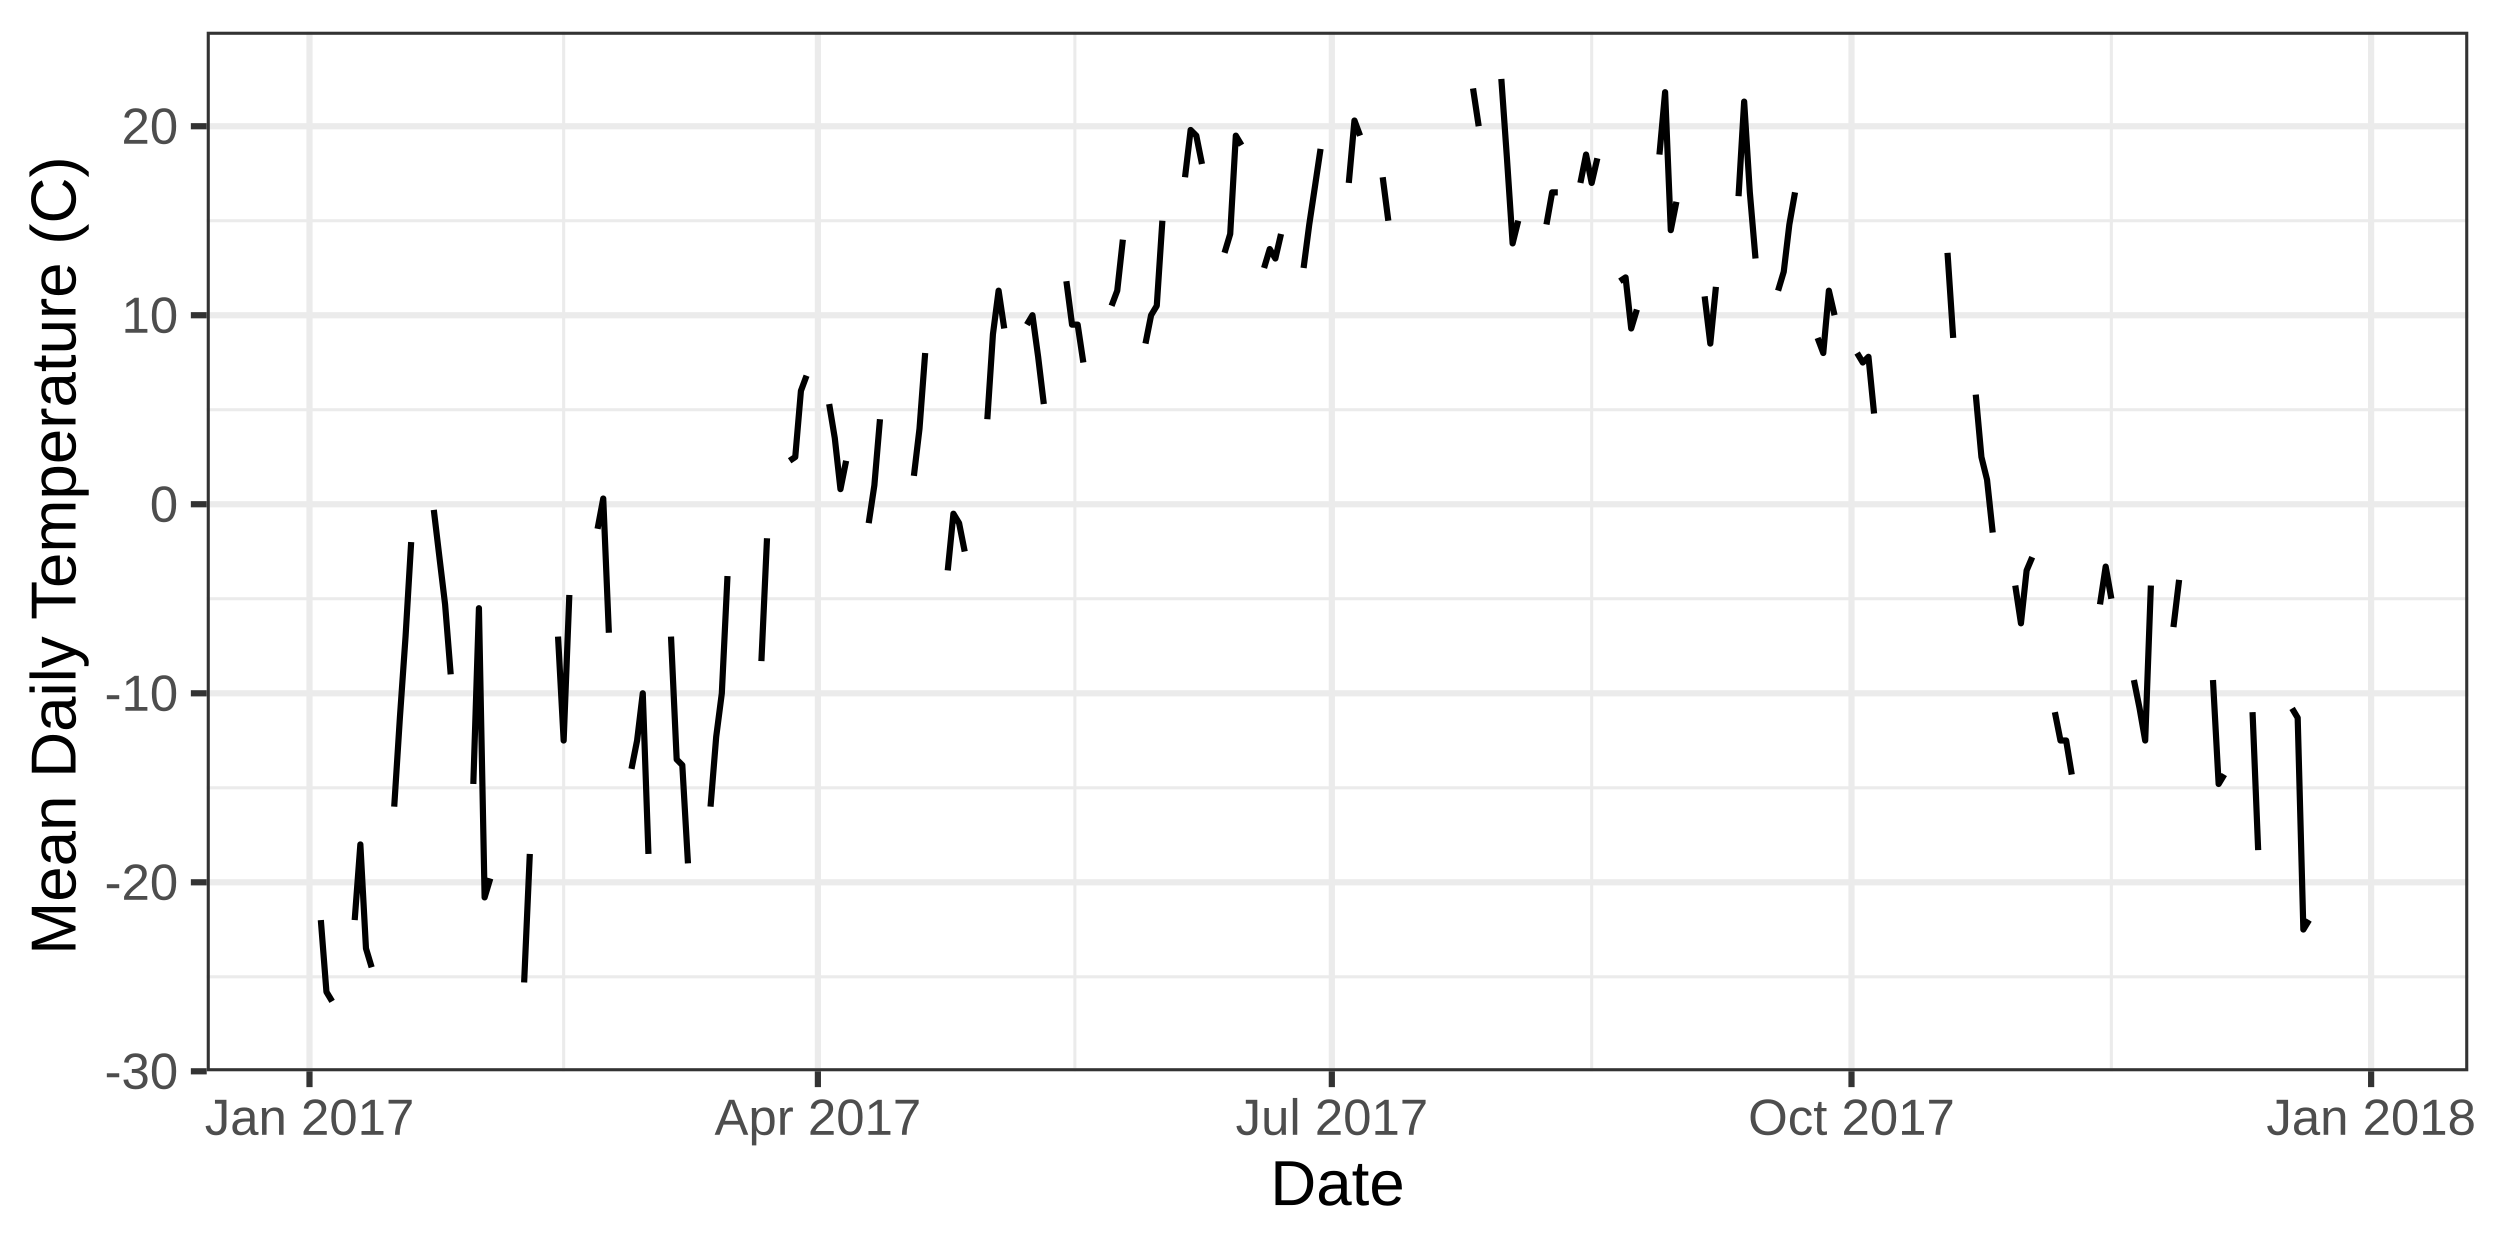
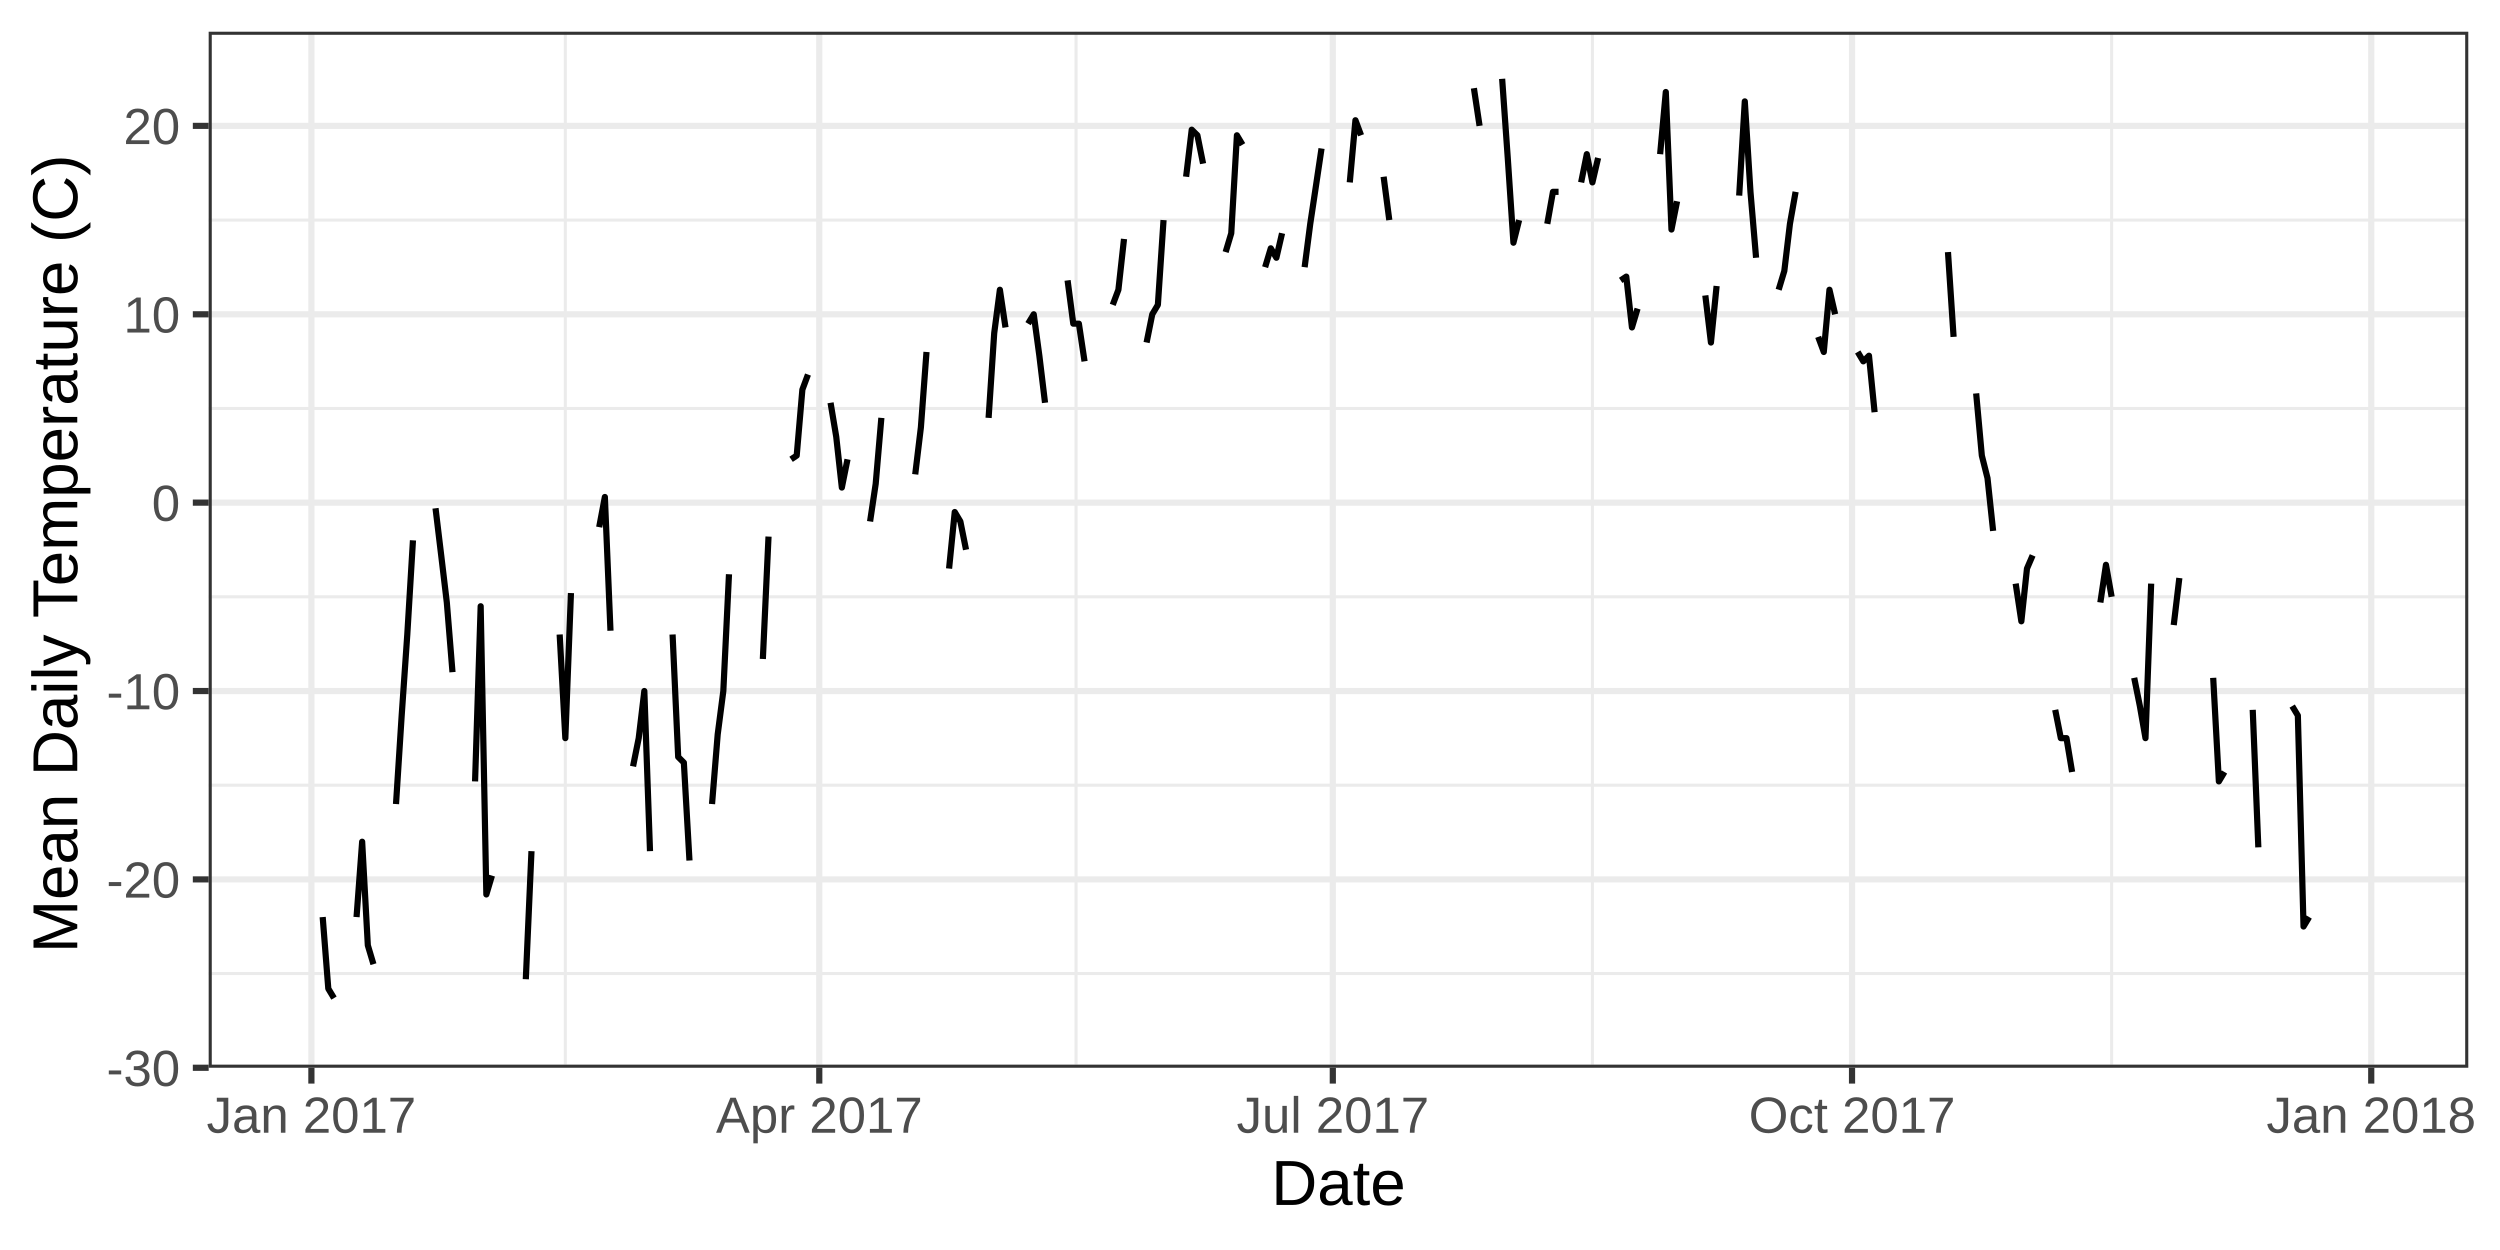
<svg xmlns="http://www.w3.org/2000/svg" viewBox="0 0 432.00 216.00">
  <defs>
    <style type="text/css">
    line, polyline, polygon, path, rect, circle {
      fill: none;
      stroke: #000000;
      stroke-linecap: round;
      stroke-linejoin: round;
      stroke-miterlimit: 10.00;
    }
  </style>
  </defs>
  <rect width="100%" height="100%" style="stroke: none; fill: #FFFFFF;" />
-   <rect x="0.00" y="0.00" width="432.00" height="216.00" style="stroke-width: 1.07; stroke: #FFFFFF; fill: #FFFFFF;" />
+   <rect x="0.00" y="0" width="432.00" height="216.00" style="stroke-width: 1.07; stroke: #FFFFFF; fill: #FFFFFF;" />
  <defs>
-     <clipPath id="cpMzUuNzJ8NDI2LjUyfDE4NS4xMnw1LjQ4">
-       <rect x="35.72" y="5.48" width="390.80" height="179.64" />
+     <clipPath id="cpMzYuMDZ8NDI2LjUyfDE4NC41MXw1LjQ4">
+       <rect x="36.06" y="5.48" width="390.46" height="179.03" />
    </clipPath>
  </defs>
-   <rect x="35.72" y="5.48" width="390.80" height="179.64" style="stroke-width: 1.07; stroke: none; fill: #FFFFFF;" clip-path="url(#cpMzUuNzJ8NDI2LjUyfDE4NS4xMnw1LjQ4)" />
-   <polyline points="35.72,168.79 426.52,168.79 " style="stroke-width: 0.53; stroke: #EBEBEB; stroke-linecap: butt;" clip-path="url(#cpMzUuNzJ8NDI2LjUyfDE4NS4xMnw1LjQ4)" />
-   <polyline points="35.72,136.13 426.52,136.13 " style="stroke-width: 0.53; stroke: #EBEBEB; stroke-linecap: butt;" clip-path="url(#cpMzUuNzJ8NDI2LjUyfDE4NS4xMnw1LjQ4)" />
-   <polyline points="35.72,103.46 426.52,103.46 " style="stroke-width: 0.53; stroke: #EBEBEB; stroke-linecap: butt;" clip-path="url(#cpMzUuNzJ8NDI2LjUyfDE4NS4xMnw1LjQ4)" />
-   <polyline points="35.72,70.80 426.52,70.80 " style="stroke-width: 0.53; stroke: #EBEBEB; stroke-linecap: butt;" clip-path="url(#cpMzUuNzJ8NDI2LjUyfDE4NS4xMnw1LjQ4)" />
-   <polyline points="35.72,38.14 426.52,38.14 " style="stroke-width: 0.53; stroke: #EBEBEB; stroke-linecap: butt;" clip-path="url(#cpMzUuNzJ8NDI2LjUyfDE4NS4xMnw1LjQ4)" />
-   <polyline points="35.72,5.48 426.52,5.48 " style="stroke-width: 0.53; stroke: #EBEBEB; stroke-linecap: butt;" clip-path="url(#cpMzUuNzJ8NDI2LjUyfDE4NS4xMnw1LjQ4)" />
-   <polyline points="97.40,185.12 97.40,5.48 " style="stroke-width: 0.53; stroke: #EBEBEB; stroke-linecap: butt;" clip-path="url(#cpMzUuNzJ8NDI2LjUyfDE4NS4xMnw1LjQ4)" />
-   <polyline points="185.74,185.12 185.74,5.48 " style="stroke-width: 0.53; stroke: #EBEBEB; stroke-linecap: butt;" clip-path="url(#cpMzUuNzJ8NDI2LjUyfDE4NS4xMnw1LjQ4)" />
-   <polyline points="275.04,185.12 275.04,5.48 " style="stroke-width: 0.53; stroke: #EBEBEB; stroke-linecap: butt;" clip-path="url(#cpMzUuNzJ8NDI2LjUyfDE4NS4xMnw1LjQ4)" />
-   <polyline points="364.84,185.12 364.84,5.48 " style="stroke-width: 0.53; stroke: #EBEBEB; stroke-linecap: butt;" clip-path="url(#cpMzUuNzJ8NDI2LjUyfDE4NS4xMnw1LjQ4)" />
-   <polyline points="35.72,185.12 426.52,185.12 " style="stroke-width: 1.07; stroke: #EBEBEB; stroke-linecap: butt;" clip-path="url(#cpMzUuNzJ8NDI2LjUyfDE4NS4xMnw1LjQ4)" />
-   <polyline points="35.72,152.46 426.52,152.46 " style="stroke-width: 1.07; stroke: #EBEBEB; stroke-linecap: butt;" clip-path="url(#cpMzUuNzJ8NDI2LjUyfDE4NS4xMnw1LjQ4)" />
-   <polyline points="35.72,119.80 426.52,119.80 " style="stroke-width: 1.07; stroke: #EBEBEB; stroke-linecap: butt;" clip-path="url(#cpMzUuNzJ8NDI2LjUyfDE4NS4xMnw1LjQ4)" />
-   <polyline points="35.72,87.13 426.52,87.13 " style="stroke-width: 1.07; stroke: #EBEBEB; stroke-linecap: butt;" clip-path="url(#cpMzUuNzJ8NDI2LjUyfDE4NS4xMnw1LjQ4)" />
-   <polyline points="35.72,54.47 426.52,54.47 " style="stroke-width: 1.07; stroke: #EBEBEB; stroke-linecap: butt;" clip-path="url(#cpMzUuNzJ8NDI2LjUyfDE4NS4xMnw1LjQ4)" />
-   <polyline points="35.72,21.81 426.52,21.81 " style="stroke-width: 1.07; stroke: #EBEBEB; stroke-linecap: butt;" clip-path="url(#cpMzUuNzJ8NDI2LjUyfDE4NS4xMnw1LjQ4)" />
-   <polyline points="53.48,185.12 53.48,5.48 " style="stroke-width: 1.07; stroke: #EBEBEB; stroke-linecap: butt;" clip-path="url(#cpMzUuNzJ8NDI2LjUyfDE4NS4xMnw1LjQ4)" />
-   <polyline points="141.33,185.12 141.33,5.48 " style="stroke-width: 1.07; stroke: #EBEBEB; stroke-linecap: butt;" clip-path="url(#cpMzUuNzJ8NDI2LjUyfDE4NS4xMnw1LjQ4)" />
-   <polyline points="230.14,185.12 230.14,5.48 " style="stroke-width: 1.07; stroke: #EBEBEB; stroke-linecap: butt;" clip-path="url(#cpMzUuNzJ8NDI2LjUyfDE4NS4xMnw1LjQ4)" />
-   <polyline points="319.94,185.12 319.94,5.48 " style="stroke-width: 1.07; stroke: #EBEBEB; stroke-linecap: butt;" clip-path="url(#cpMzUuNzJ8NDI2LjUyfDE4NS4xMnw1LjQ4)" />
-   <polyline points="409.73,185.12 409.73,5.48 " style="stroke-width: 1.07; stroke: #EBEBEB; stroke-linecap: butt;" clip-path="url(#cpMzUuNzJ8NDI2LjUyfDE4NS4xMnw1LjQ4)" />
-   <polyline points="55.44,158.99 56.41,171.40 57.39,173.03 " style="stroke-width: 1.07; stroke-linecap: butt;" clip-path="url(#cpMzUuNzJ8NDI2LjUyfDE4NS4xMnw1LjQ4)" />
-   <polyline points="61.29,158.99 62.27,145.92 63.24,163.89 64.22,167.15 " style="stroke-width: 1.07; stroke-linecap: butt;" clip-path="url(#cpMzUuNzJ8NDI2LjUyfDE4NS4xMnw1LjQ4)" />
-   <polyline points="68.12,139.39 69.10,124.04 70.08,110.00 71.05,93.67 " style="stroke-width: 1.07; stroke-linecap: butt;" clip-path="url(#cpMzUuNzJ8NDI2LjUyfDE4NS4xMnw1LjQ4)" />
-   <polyline points="74.96,88.11 75.93,96.28 76.91,104.44 77.88,116.53 " style="stroke-width: 1.07; stroke-linecap: butt;" clip-path="url(#cpMzUuNzJ8NDI2LjUyfDE4NS4xMnw1LjQ4)" />
-   <polyline points="81.79,135.47 82.76,105.10 83.74,155.07 84.72,151.80 " style="stroke-width: 1.07; stroke-linecap: butt;" clip-path="url(#cpMzUuNzJ8NDI2LjUyfDE4NS4xMnw1LjQ4)" />
-   <polyline points="90.57,169.77 91.55,147.56 " style="stroke-width: 1.07; stroke-linecap: butt;" clip-path="url(#cpMzUuNzJ8NDI2LjUyfDE4NS4xMnw1LjQ4)" />
-   <polyline points="96.43,110.00 97.40,127.96 98.38,102.81 " style="stroke-width: 1.07; stroke-linecap: butt;" clip-path="url(#cpMzUuNzJ8NDI2LjUyfDE4NS4xMnw1LjQ4)" />
-   <polyline points="103.26,91.38 104.24,86.15 105.21,109.34 " style="stroke-width: 1.07; stroke-linecap: butt;" clip-path="url(#cpMzUuNzJ8NDI2LjUyfDE4NS4xMnw1LjQ4)" />
-   <polyline points="109.12,132.86 110.09,127.96 111.07,119.80 112.05,147.56 " style="stroke-width: 1.07; stroke-linecap: butt;" clip-path="url(#cpMzUuNzJ8NDI2LjUyfDE4NS4xMnw1LjQ4)" />
-   <polyline points="115.95,110.00 116.93,131.23 117.90,132.21 118.88,149.19 " style="stroke-width: 1.07; stroke-linecap: butt;" clip-path="url(#cpMzUuNzJ8NDI2LjUyfDE4NS4xMnw1LjQ4)" />
-   <polyline points="122.78,139.39 123.76,127.31 124.73,119.80 125.71,99.54 " style="stroke-width: 1.07; stroke-linecap: butt;" clip-path="url(#cpMzUuNzJ8NDI2LjUyfDE4NS4xMnw1LjQ4)" />
-   <polyline points="131.57,114.24 132.54,93.01 " style="stroke-width: 1.07; stroke-linecap: butt;" clip-path="url(#cpMzUuNzJ8NDI2LjUyfDE4NS4xMnw1LjQ4)" />
-   <polyline points="136.45,79.62 137.42,78.97 138.40,67.54 139.37,64.92 " style="stroke-width: 1.07; stroke-linecap: butt;" clip-path="url(#cpMzUuNzJ8NDI2LjUyfDE4NS4xMnw1LjQ4)" />
-   <polyline points="143.28,69.82 144.25,75.70 145.23,84.52 146.21,79.62 " style="stroke-width: 1.07; stroke-linecap: butt;" clip-path="url(#cpMzUuNzJ8NDI2LjUyfDE4NS4xMnw1LjQ4)" />
-   <polyline points="150.11,90.40 151.09,83.87 152.06,72.44 " style="stroke-width: 1.07; stroke-linecap: butt;" clip-path="url(#cpMzUuNzJ8NDI2LjUyfDE4NS4xMnw1LjQ4)" />
-   <polyline points="157.92,82.23 158.89,74.07 159.87,61.00 " style="stroke-width: 1.07; stroke-linecap: butt;" clip-path="url(#cpMzUuNzJ8NDI2LjUyfDE4NS4xMnw1LjQ4)" />
-   <polyline points="163.77,98.57 164.75,88.77 165.73,90.40 166.70,95.30 " style="stroke-width: 1.07; stroke-linecap: butt;" clip-path="url(#cpMzUuNzJ8NDI2LjUyfDE4NS4xMnw1LjQ4)" />
-   <polyline points="170.61,72.44 171.58,57.74 172.56,50.23 173.53,56.76 " style="stroke-width: 1.07; stroke-linecap: butt;" clip-path="url(#cpMzUuNzJ8NDI2LjUyfDE4NS4xMnw1LjQ4)" />
-   <polyline points="177.44,56.10 178.41,54.47 179.39,61.66 180.37,69.82 " style="stroke-width: 1.07; stroke-linecap: butt;" clip-path="url(#cpMzUuNzJ8NDI2LjUyfDE4NS4xMnw1LjQ4)" />
-   <polyline points="184.27,48.59 185.25,56.10 186.22,56.10 187.20,62.64 " style="stroke-width: 1.07; stroke-linecap: butt;" clip-path="url(#cpMzUuNzJ8NDI2LjUyfDE4NS4xMnw1LjQ4)" />
-   <polyline points="192.08,52.84 193.06,50.23 194.03,41.41 " style="stroke-width: 1.07; stroke-linecap: butt;" clip-path="url(#cpMzUuNzJ8NDI2LjUyfDE4NS4xMnw1LjQ4)" />
-   <polyline points="197.94,59.37 198.91,54.47 199.89,52.84 200.86,38.14 " style="stroke-width: 1.07; stroke-linecap: butt;" clip-path="url(#cpMzUuNzJ8NDI2LjUyfDE4NS4xMnw1LjQ4)" />
-   <polyline points="204.77,30.63 205.74,22.46 206.72,23.44 207.70,28.34 " style="stroke-width: 1.07; stroke-linecap: butt;" clip-path="url(#cpMzUuNzJ8NDI2LjUyfDE4NS4xMnw1LjQ4)" />
-   <polyline points="211.60,43.69 212.58,40.43 213.55,23.44 214.53,25.08 " style="stroke-width: 1.07; stroke-linecap: butt;" clip-path="url(#cpMzUuNzJ8NDI2LjUyfDE4NS4xMnw1LjQ4)" />
-   <polyline points="218.43,46.31 219.41,43.04 220.38,44.67 221.36,40.43 " style="stroke-width: 1.07; stroke-linecap: butt;" clip-path="url(#cpMzUuNzJ8NDI2LjUyfDE4NS4xMnw1LjQ4)" />
-   <polyline points="225.26,46.31 226.24,38.79 227.22,32.26 228.19,25.73 " style="stroke-width: 1.07; stroke-linecap: butt;" clip-path="url(#cpMzUuNzJ8NDI2LjUyfDE4NS4xMnw1LjQ4)" />
-   <polyline points="233.07,31.61 234.05,20.83 235.02,23.44 " style="stroke-width: 1.07; stroke-linecap: butt;" clip-path="url(#cpMzUuNzJ8NDI2LjUyfDE4NS4xMnw1LjQ4)" />
-   <polyline points="238.93,30.63 239.90,38.14 " style="stroke-width: 1.07; stroke-linecap: butt;" clip-path="url(#cpMzUuNzJ8NDI2LjUyfDE4NS4xMnw1LjQ4)" />
-   <polyline points="254.54,15.28 255.52,21.81 " style="stroke-width: 1.07; stroke-linecap: butt;" clip-path="url(#cpMzUuNzJ8NDI2LjUyfDE4NS4xMnw1LjQ4)" />
-   <polyline points="259.43,13.64 260.40,27.36 261.38,42.06 262.35,38.14 " style="stroke-width: 1.07; stroke-linecap: butt;" clip-path="url(#cpMzUuNzJ8NDI2LjUyfDE4NS4xMnw1LjQ4)" />
-   <polyline points="267.23,38.79 268.21,33.24 269.19,33.24 " style="stroke-width: 1.07; stroke-linecap: butt;" clip-path="url(#cpMzUuNzJ8NDI2LjUyfDE4NS4xMnw1LjQ4)" />
-   <polyline points="273.09,31.61 274.07,26.71 275.04,31.61 276.02,27.36 " style="stroke-width: 1.07; stroke-linecap: butt;" clip-path="url(#cpMzUuNzJ8NDI2LjUyfDE4NS4xMnw1LjQ4)" />
-   <polyline points="279.92,48.59 280.90,47.94 281.87,56.76 282.85,53.49 " style="stroke-width: 1.07; stroke-linecap: butt;" clip-path="url(#cpMzUuNzJ8NDI2LjUyfDE4NS4xMnw1LjQ4)" />
-   <polyline points="286.75,26.71 287.73,15.93 288.71,39.77 289.68,34.87 " style="stroke-width: 1.07; stroke-linecap: butt;" clip-path="url(#cpMzUuNzJ8NDI2LjUyfDE4NS4xMnw1LjQ4)" />
-   <polyline points="294.56,51.21 295.54,59.37 296.51,49.57 " style="stroke-width: 1.07; stroke-linecap: butt;" clip-path="url(#cpMzUuNzJ8NDI2LjUyfDE4NS4xMnw1LjQ4)" />
-   <polyline points="300.42,33.90 301.39,17.56 302.37,33.24 303.35,44.67 " style="stroke-width: 1.07; stroke-linecap: butt;" clip-path="url(#cpMzUuNzJ8NDI2LjUyfDE4NS4xMnw1LjQ4)" />
-   <polyline points="307.25,50.23 308.23,46.96 309.20,38.79 310.18,33.24 " style="stroke-width: 1.07; stroke-linecap: butt;" clip-path="url(#cpMzUuNzJ8NDI2LjUyfDE4NS4xMnw1LjQ4)" />
-   <polyline points="314.08,58.39 315.06,61.00 316.03,50.23 317.01,54.47 " style="stroke-width: 1.07; stroke-linecap: butt;" clip-path="url(#cpMzUuNzJ8NDI2LjUyfDE4NS4xMnw1LjQ4)" />
-   <polyline points="320.91,61.00 321.89,62.64 322.87,61.66 323.84,71.46 " style="stroke-width: 1.07; stroke-linecap: butt;" clip-path="url(#cpMzUuNzJ8NDI2LjUyfDE4NS4xMnw1LjQ4)" />
-   <polyline points="336.53,43.69 337.51,58.39 " style="stroke-width: 1.07; stroke-linecap: butt;" clip-path="url(#cpMzUuNzJ8NDI2LjUyfDE4NS4xMnw1LjQ4)" />
-   <polyline points="341.41,68.19 342.39,78.97 343.36,82.89 344.34,92.03 " style="stroke-width: 1.07; stroke-linecap: butt;" clip-path="url(#cpMzUuNzJ8NDI2LjUyfDE4NS4xMnw1LjQ4)" />
-   <polyline points="348.24,101.18 349.22,107.71 350.20,98.57 351.17,96.28 " style="stroke-width: 1.07; stroke-linecap: butt;" clip-path="url(#cpMzUuNzJ8NDI2LjUyfDE4NS4xMnw1LjQ4)" />
-   <polyline points="355.08,123.06 356.05,127.96 357.03,127.96 358.00,133.84 " style="stroke-width: 1.07; stroke-linecap: butt;" clip-path="url(#cpMzUuNzJ8NDI2LjUyfDE4NS4xMnw1LjQ4)" />
-   <polyline points="362.88,104.44 363.86,97.91 364.84,103.46 " style="stroke-width: 1.07; stroke-linecap: butt;" clip-path="url(#cpMzUuNzJ8NDI2LjUyfDE4NS4xMnw1LjQ4)" />
-   <polyline points="368.74,117.51 369.72,122.41 370.69,127.96 371.67,101.18 " style="stroke-width: 1.07; stroke-linecap: butt;" clip-path="url(#cpMzUuNzJ8NDI2LjUyfDE4NS4xMnw1LjQ4)" />
-   <polyline points="375.57,108.36 376.55,100.20 " style="stroke-width: 1.07; stroke-linecap: butt;" clip-path="url(#cpMzUuNzJ8NDI2LjUyfDE4NS4xMnw1LjQ4)" />
-   <polyline points="382.40,117.51 383.38,135.47 384.36,133.84 " style="stroke-width: 1.07; stroke-linecap: butt;" clip-path="url(#cpMzUuNzJ8NDI2LjUyfDE4NS4xMnw1LjQ4)" />
-   <polyline points="389.24,123.06 390.21,146.90 " style="stroke-width: 1.07; stroke-linecap: butt;" clip-path="url(#cpMzUuNzJ8NDI2LjUyfDE4NS4xMnw1LjQ4)" />
-   <polyline points="396.07,122.41 397.04,124.04 398.02,160.62 399.00,158.99 " style="stroke-width: 1.07; stroke-linecap: butt;" clip-path="url(#cpMzUuNzJ8NDI2LjUyfDE4NS4xMnw1LjQ4)" />
-   <rect x="35.72" y="5.48" width="390.80" height="179.64" style="stroke-width: 1.07; stroke: #333333;" clip-path="url(#cpMzUuNzJ8NDI2LjUyfDE4NS4xMnw1LjQ4)" />
+   <rect x="36.06" y="5.48" width="390.46" height="179.03" style="stroke-width: 1.07; stroke: none; fill: #FFFFFF;" clip-path="url(#cpMzYuMDZ8NDI2LjUyfDE4NC41MXw1LjQ4)" />
+   <polyline points="36.06,168.23 426.52,168.23 " style="stroke-width: 0.53; stroke: #EBEBEB; stroke-linecap: butt;" clip-path="url(#cpMzYuMDZ8NDI2LjUyfDE4NC41MXw1LjQ4)" />
+   <polyline points="36.06,135.68 426.52,135.68 " style="stroke-width: 0.53; stroke: #EBEBEB; stroke-linecap: butt;" clip-path="url(#cpMzYuMDZ8NDI2LjUyfDE4NC41MXw1LjQ4)" />
+   <polyline points="36.06,103.13 426.52,103.13 " style="stroke-width: 0.53; stroke: #EBEBEB; stroke-linecap: butt;" clip-path="url(#cpMzYuMDZ8NDI2LjUyfDE4NC41MXw1LjQ4)" />
+   <polyline points="36.06,70.58 426.52,70.58 " style="stroke-width: 0.53; stroke: #EBEBEB; stroke-linecap: butt;" clip-path="url(#cpMzYuMDZ8NDI2LjUyfDE4NC41MXw1LjQ4)" />
+   <polyline points="36.06,38.03 426.52,38.03 " style="stroke-width: 0.53; stroke: #EBEBEB; stroke-linecap: butt;" clip-path="url(#cpMzYuMDZ8NDI2LjUyfDE4NC41MXw1LjQ4)" />
+   <polyline points="36.06,5.48 426.52,5.48 " style="stroke-width: 0.53; stroke: #EBEBEB; stroke-linecap: butt;" clip-path="url(#cpMzYuMDZ8NDI2LjUyfDE4NC41MXw1LjQ4)" />
+   <polyline points="97.69,184.51 97.69,5.48 " style="stroke-width: 0.53; stroke: #EBEBEB; stroke-linecap: butt;" clip-path="url(#cpMzYuMDZ8NDI2LjUyfDE4NC41MXw1LjQ4)" />
+   <polyline points="185.94,184.51 185.94,5.48 " style="stroke-width: 0.53; stroke: #EBEBEB; stroke-linecap: butt;" clip-path="url(#cpMzYuMDZ8NDI2LjUyfDE4NC41MXw1LjQ4)" />
+   <polyline points="275.17,184.51 275.17,5.48 " style="stroke-width: 0.53; stroke: #EBEBEB; stroke-linecap: butt;" clip-path="url(#cpMzYuMDZ8NDI2LjUyfDE4NC41MXw1LjQ4)" />
+   <polyline points="364.89,184.51 364.89,5.48 " style="stroke-width: 0.53; stroke: #EBEBEB; stroke-linecap: butt;" clip-path="url(#cpMzYuMDZ8NDI2LjUyfDE4NC41MXw1LjQ4)" />
+   <polyline points="36.06,184.51 426.52,184.51 " style="stroke-width: 1.07; stroke: #EBEBEB; stroke-linecap: butt;" clip-path="url(#cpMzYuMDZ8NDI2LjUyfDE4NC41MXw1LjQ4)" />
+   <polyline points="36.06,151.96 426.52,151.96 " style="stroke-width: 1.07; stroke: #EBEBEB; stroke-linecap: butt;" clip-path="url(#cpMzYuMDZ8NDI2LjUyfDE4NC41MXw1LjQ4)" />
+   <polyline points="36.06,119.41 426.52,119.41 " style="stroke-width: 1.07; stroke: #EBEBEB; stroke-linecap: butt;" clip-path="url(#cpMzYuMDZ8NDI2LjUyfDE4NC41MXw1LjQ4)" />
+   <polyline points="36.06,86.86 426.52,86.86 " style="stroke-width: 1.07; stroke: #EBEBEB; stroke-linecap: butt;" clip-path="url(#cpMzYuMDZ8NDI2LjUyfDE4NC41MXw1LjQ4)" />
+   <polyline points="36.06,54.31 426.52,54.31 " style="stroke-width: 1.07; stroke: #EBEBEB; stroke-linecap: butt;" clip-path="url(#cpMzYuMDZ8NDI2LjUyfDE4NC41MXw1LjQ4)" />
+   <polyline points="36.06,21.75 426.52,21.75 " style="stroke-width: 1.07; stroke: #EBEBEB; stroke-linecap: butt;" clip-path="url(#cpMzYuMDZ8NDI2LjUyfDE4NC41MXw1LjQ4)" />
+   <polyline points="53.81,184.51 53.81,5.48 " style="stroke-width: 1.07; stroke: #EBEBEB; stroke-linecap: butt;" clip-path="url(#cpMzYuMDZ8NDI2LjUyfDE4NC41MXw1LjQ4)" />
+   <polyline points="141.57,184.51 141.57,5.48 " style="stroke-width: 1.07; stroke: #EBEBEB; stroke-linecap: butt;" clip-path="url(#cpMzYuMDZ8NDI2LjUyfDE4NC41MXw1LjQ4)" />
+   <polyline points="230.31,184.51 230.31,5.48 " style="stroke-width: 1.07; stroke: #EBEBEB; stroke-linecap: butt;" clip-path="url(#cpMzYuMDZ8NDI2LjUyfDE4NC41MXw1LjQ4)" />
+   <polyline points="320.03,184.51 320.03,5.48 " style="stroke-width: 1.07; stroke: #EBEBEB; stroke-linecap: butt;" clip-path="url(#cpMzYuMDZ8NDI2LjUyfDE4NC41MXw1LjQ4)" />
+   <polyline points="409.75,184.51 409.75,5.48 " style="stroke-width: 1.07; stroke: #EBEBEB; stroke-linecap: butt;" clip-path="url(#cpMzYuMDZ8NDI2LjUyfDE4NC41MXw1LjQ4)" />
+   <polyline points="55.76,158.47 56.73,170.84 57.71,172.47 " style="stroke-width: 1.07; stroke-linecap: butt;" clip-path="url(#cpMzYuMDZ8NDI2LjUyfDE4NC41MXw1LjQ4)" />
+   <polyline points="61.61,158.47 62.58,145.45 63.56,163.35 64.53,166.61 " style="stroke-width: 1.07; stroke-linecap: butt;" clip-path="url(#cpMzYuMDZ8NDI2LjUyfDE4NC41MXw1LjQ4)" />
+   <polyline points="68.43,138.94 69.41,123.64 70.38,109.64 71.36,93.37 " style="stroke-width: 1.07; stroke-linecap: butt;" clip-path="url(#cpMzYuMDZ8NDI2LjUyfDE4NC41MXw1LjQ4)" />
+   <polyline points="75.26,87.83 76.24,95.97 77.21,104.11 78.19,116.15 " style="stroke-width: 1.07; stroke-linecap: butt;" clip-path="url(#cpMzYuMDZ8NDI2LjUyfDE4NC41MXw1LjQ4)" />
+   <polyline points="82.09,135.03 83.06,104.76 84.04,154.56 85.01,151.31 " style="stroke-width: 1.07; stroke-linecap: butt;" clip-path="url(#cpMzYuMDZ8NDI2LjUyfDE4NC41MXw1LjQ4)" />
+   <polyline points="90.86,169.21 91.84,147.08 " style="stroke-width: 1.07; stroke-linecap: butt;" clip-path="url(#cpMzYuMDZ8NDI2LjUyfDE4NC41MXw1LjQ4)" />
+   <polyline points="96.71,109.64 97.69,127.55 98.66,102.48 " style="stroke-width: 1.07; stroke-linecap: butt;" clip-path="url(#cpMzYuMDZ8NDI2LjUyfDE4NC41MXw1LjQ4)" />
+   <polyline points="103.54,91.09 104.52,85.88 105.49,108.99 " style="stroke-width: 1.07; stroke-linecap: butt;" clip-path="url(#cpMzYuMDZ8NDI2LjUyfDE4NC41MXw1LjQ4)" />
+   <polyline points="109.39,132.43 110.37,127.55 111.34,119.41 112.32,147.08 " style="stroke-width: 1.07; stroke-linecap: butt;" clip-path="url(#cpMzYuMDZ8NDI2LjUyfDE4NC41MXw1LjQ4)" />
+   <polyline points="116.22,109.64 117.19,130.80 118.17,131.78 119.14,148.70 " style="stroke-width: 1.07; stroke-linecap: butt;" clip-path="url(#cpMzYuMDZ8NDI2LjUyfDE4NC41MXw1LjQ4)" />
+   <polyline points="123.04,138.94 124.02,126.89 124.99,119.41 125.97,99.23 " style="stroke-width: 1.07; stroke-linecap: butt;" clip-path="url(#cpMzYuMDZ8NDI2LjUyfDE4NC41MXw1LjQ4)" />
+   <polyline points="131.82,113.87 132.80,92.72 " style="stroke-width: 1.07; stroke-linecap: butt;" clip-path="url(#cpMzYuMDZ8NDI2LjUyfDE4NC41MXw1LjQ4)" />
+   <polyline points="136.70,79.37 137.67,78.72 138.65,67.33 139.62,64.72 " style="stroke-width: 1.07; stroke-linecap: butt;" clip-path="url(#cpMzYuMDZ8NDI2LjUyfDE4NC41MXw1LjQ4)" />
+   <polyline points="143.52,69.60 144.50,75.46 145.47,84.25 146.45,79.37 " style="stroke-width: 1.07; stroke-linecap: butt;" clip-path="url(#cpMzYuMDZ8NDI2LjUyfDE4NC41MXw1LjQ4)" />
+   <polyline points="150.35,90.11 151.32,83.60 152.30,72.21 " style="stroke-width: 1.07; stroke-linecap: butt;" clip-path="url(#cpMzYuMDZ8NDI2LjUyfDE4NC41MXw1LjQ4)" />
+   <polyline points="158.15,81.97 159.13,73.84 160.10,60.82 " style="stroke-width: 1.07; stroke-linecap: butt;" clip-path="url(#cpMzYuMDZ8NDI2LjUyfDE4NC41MXw1LjQ4)" />
+   <polyline points="164.00,98.25 164.98,88.48 165.95,90.11 166.93,94.99 " style="stroke-width: 1.07; stroke-linecap: butt;" clip-path="url(#cpMzYuMDZ8NDI2LjUyfDE4NC41MXw1LjQ4)" />
+   <polyline points="170.83,72.21 171.80,57.56 172.78,50.07 173.75,56.58 " style="stroke-width: 1.07; stroke-linecap: butt;" clip-path="url(#cpMzYuMDZ8NDI2LjUyfDE4NC41MXw1LjQ4)" />
+   <polyline points="177.65,55.93 178.63,54.31 179.60,61.47 180.58,69.60 " style="stroke-width: 1.07; stroke-linecap: butt;" clip-path="url(#cpMzYuMDZ8NDI2LjUyfDE4NC41MXw1LjQ4)" />
+   <polyline points="184.48,48.45 185.46,55.93 186.43,55.93 187.41,62.44 " style="stroke-width: 1.07; stroke-linecap: butt;" clip-path="url(#cpMzYuMDZ8NDI2LjUyfDE4NC41MXw1LjQ4)" />
+   <polyline points="192.28,52.68 193.26,50.07 194.23,41.29 " style="stroke-width: 1.07; stroke-linecap: butt;" clip-path="url(#cpMzYuMDZ8NDI2LjUyfDE4NC41MXw1LjQ4)" />
+   <polyline points="198.13,59.19 199.11,54.31 200.08,52.68 201.06,38.03 " style="stroke-width: 1.07; stroke-linecap: butt;" clip-path="url(#cpMzYuMDZ8NDI2LjUyfDE4NC41MXw1LjQ4)" />
+   <polyline points="204.96,30.54 205.93,22.41 206.91,23.38 207.89,28.27 " style="stroke-width: 1.07; stroke-linecap: butt;" clip-path="url(#cpMzYuMDZ8NDI2LjUyfDE4NC41MXw1LjQ4)" />
+   <polyline points="211.79,43.56 212.76,40.31 213.74,23.38 214.71,25.01 " style="stroke-width: 1.07; stroke-linecap: butt;" clip-path="url(#cpMzYuMDZ8NDI2LjUyfDE4NC41MXw1LjQ4)" />
+   <polyline points="218.61,46.17 219.59,42.91 220.56,44.54 221.54,40.31 " style="stroke-width: 1.07; stroke-linecap: butt;" clip-path="url(#cpMzYuMDZ8NDI2LjUyfDE4NC41MXw1LjQ4)" />
+   <polyline points="225.44,46.17 226.41,38.68 227.39,32.17 228.36,25.66 " style="stroke-width: 1.07; stroke-linecap: butt;" clip-path="url(#cpMzYuMDZ8NDI2LjUyfDE4NC41MXw1LjQ4)" />
+   <polyline points="233.24,31.52 234.22,20.78 235.19,23.38 " style="stroke-width: 1.07; stroke-linecap: butt;" clip-path="url(#cpMzYuMDZ8NDI2LjUyfDE4NC41MXw1LjQ4)" />
+   <polyline points="239.09,30.54 240.07,38.03 " style="stroke-width: 1.07; stroke-linecap: butt;" clip-path="url(#cpMzYuMDZ8NDI2LjUyfDE4NC41MXw1LjQ4)" />
+   <polyline points="254.69,15.24 255.67,21.75 " style="stroke-width: 1.07; stroke-linecap: butt;" clip-path="url(#cpMzYuMDZ8NDI2LjUyfDE4NC41MXw1LjQ4)" />
+   <polyline points="259.57,13.62 260.54,27.29 261.52,41.94 262.50,38.03 " style="stroke-width: 1.07; stroke-linecap: butt;" clip-path="url(#cpMzYuMDZ8NDI2LjUyfDE4NC41MXw1LjQ4)" />
+   <polyline points="267.37,38.68 268.35,33.15 269.32,33.15 " style="stroke-width: 1.07; stroke-linecap: butt;" clip-path="url(#cpMzYuMDZ8NDI2LjUyfDE4NC41MXw1LjQ4)" />
+   <polyline points="273.22,31.52 274.20,26.64 275.17,31.52 276.15,27.29 " style="stroke-width: 1.07; stroke-linecap: butt;" clip-path="url(#cpMzYuMDZ8NDI2LjUyfDE4NC41MXw1LjQ4)" />
+   <polyline points="280.05,48.45 281.02,47.80 282.00,56.58 282.97,53.33 " style="stroke-width: 1.07; stroke-linecap: butt;" clip-path="url(#cpMzYuMDZ8NDI2LjUyfDE4NC41MXw1LjQ4)" />
+   <polyline points="286.87,26.64 287.85,15.90 288.83,39.66 289.80,34.78 " style="stroke-width: 1.07; stroke-linecap: butt;" clip-path="url(#cpMzYuMDZ8NDI2LjUyfDE4NC41MXw1LjQ4)" />
+   <polyline points="294.68,51.05 295.65,59.19 296.63,49.42 " style="stroke-width: 1.07; stroke-linecap: butt;" clip-path="url(#cpMzYuMDZ8NDI2LjUyfDE4NC41MXw1LjQ4)" />
+   <polyline points="300.53,33.80 301.50,17.52 302.48,33.15 303.45,44.54 " style="stroke-width: 1.07; stroke-linecap: butt;" clip-path="url(#cpMzYuMDZ8NDI2LjUyfDE4NC41MXw1LjQ4)" />
+   <polyline points="307.35,50.07 308.33,46.82 309.30,38.68 310.28,33.15 " style="stroke-width: 1.07; stroke-linecap: butt;" clip-path="url(#cpMzYuMDZ8NDI2LjUyfDE4NC41MXw1LjQ4)" />
+   <polyline points="314.18,58.21 315.15,60.82 316.13,50.07 317.11,54.31 " style="stroke-width: 1.07; stroke-linecap: butt;" clip-path="url(#cpMzYuMDZ8NDI2LjUyfDE4NC41MXw1LjQ4)" />
+   <polyline points="321.01,60.82 321.98,62.44 322.96,61.47 323.93,71.23 " style="stroke-width: 1.07; stroke-linecap: butt;" clip-path="url(#cpMzYuMDZ8NDI2LjUyfDE4NC41MXw1LjQ4)" />
+   <polyline points="336.61,43.56 337.58,58.21 " style="stroke-width: 1.07; stroke-linecap: butt;" clip-path="url(#cpMzYuMDZ8NDI2LjUyfDE4NC41MXw1LjQ4)" />
+   <polyline points="341.48,67.98 342.46,78.72 343.44,82.62 344.41,91.74 " style="stroke-width: 1.07; stroke-linecap: butt;" clip-path="url(#cpMzYuMDZ8NDI2LjUyfDE4NC41MXw1LjQ4)" />
+   <polyline points="348.31,100.85 349.29,107.36 350.26,98.25 351.24,95.97 " style="stroke-width: 1.07; stroke-linecap: butt;" clip-path="url(#cpMzYuMDZ8NDI2LjUyfDE4NC41MXw1LjQ4)" />
+   <polyline points="355.14,122.66 356.11,127.55 357.09,127.55 358.06,133.40 " style="stroke-width: 1.07; stroke-linecap: butt;" clip-path="url(#cpMzYuMDZ8NDI2LjUyfDE4NC41MXw1LjQ4)" />
+   <polyline points="362.94,104.11 363.91,97.60 364.89,103.13 " style="stroke-width: 1.07; stroke-linecap: butt;" clip-path="url(#cpMzYuMDZ8NDI2LjUyfDE4NC41MXw1LjQ4)" />
+   <polyline points="368.79,117.13 369.77,122.01 370.74,127.55 371.72,100.85 " style="stroke-width: 1.07; stroke-linecap: butt;" clip-path="url(#cpMzYuMDZ8NDI2LjUyfDE4NC41MXw1LjQ4)" />
+   <polyline points="375.62,108.01 376.59,99.88 " style="stroke-width: 1.07; stroke-linecap: butt;" clip-path="url(#cpMzYuMDZ8NDI2LjUyfDE4NC41MXw1LjQ4)" />
+   <polyline points="382.44,117.13 383.42,135.03 384.39,133.40 " style="stroke-width: 1.07; stroke-linecap: butt;" clip-path="url(#cpMzYuMDZ8NDI2LjUyfDE4NC41MXw1LjQ4)" />
+   <polyline points="389.27,122.66 390.24,146.42 " style="stroke-width: 1.07; stroke-linecap: butt;" clip-path="url(#cpMzYuMDZ8NDI2LjUyfDE4NC41MXw1LjQ4)" />
+   <polyline points="396.09,122.01 397.07,123.64 398.05,160.10 399.02,158.47 " style="stroke-width: 1.07; stroke-linecap: butt;" clip-path="url(#cpMzYuMDZ8NDI2LjUyfDE4NC41MXw1LjQ4)" />
+   <rect x="36.06" y="5.48" width="390.46" height="179.03" style="stroke-width: 1.07; stroke: #333333;" clip-path="url(#cpMzYuMDZ8NDI2LjUyfDE4NC41MXw1LjQ4)" />
  <defs>
    <clipPath id="cpMC4wMHw0MzIuMDB8MjE2LjAwfDAuMDA=">
      <rect x="0.00" y="0.00" width="432.00" height="216.00" />
    </clipPath>
  </defs>
  <g clip-path="url(#cpMC4wMHw0MzIuMDB8MjE2LjAwfDAuMDA=)">
-     <text x="18.07" y="188.15" style="font-size: 8.80px; fill: #4D4D4D; font-family: Arimo;" textLength="12.72px" lengthAdjust="spacingAndGlyphs">-30</text>
+     <text x="18.41" y="187.66" style="font-size: 8.80px; fill: #4D4D4D; font-family: Arial;" textLength="12.72px" lengthAdjust="spacingAndGlyphs">-30</text>
  </g>
  <g clip-path="url(#cpMC4wMHw0MzIuMDB8MjE2LjAwfDAuMDA=)">
-     <text x="18.07" y="155.48" style="font-size: 8.80px; fill: #4D4D4D; font-family: Arimo;" textLength="12.72px" lengthAdjust="spacingAndGlyphs">-20</text>
+     <text x="18.41" y="155.11" style="font-size: 8.80px; fill: #4D4D4D; font-family: Arial;" textLength="12.72px" lengthAdjust="spacingAndGlyphs">-20</text>
  </g>
  <g clip-path="url(#cpMC4wMHw0MzIuMDB8MjE2LjAwfDAuMDA=)">
-     <text x="18.07" y="122.82" style="font-size: 8.80px; fill: #4D4D4D; font-family: Arimo;" textLength="12.72px" lengthAdjust="spacingAndGlyphs">-10</text>
+     <text x="18.41" y="122.56" style="font-size: 8.80px; fill: #4D4D4D; font-family: Arial;" textLength="12.72px" lengthAdjust="spacingAndGlyphs">-10</text>
  </g>
  <g clip-path="url(#cpMC4wMHw0MzIuMDB8MjE2LjAwfDAuMDA=)">
-     <text x="25.89" y="90.16" style="font-size: 8.80px; fill: #4D4D4D; font-family: Arimo;" textLength="4.89px" lengthAdjust="spacingAndGlyphs">0</text>
+     <text x="26.23" y="90.01" style="font-size: 8.80px; fill: #4D4D4D; font-family: Arial;" textLength="4.89px" lengthAdjust="spacingAndGlyphs">0</text>
  </g>
  <g clip-path="url(#cpMC4wMHw0MzIuMDB8MjE2LjAwfDAuMDA=)">
-     <text x="21.00" y="57.50" style="font-size: 8.80px; fill: #4D4D4D; font-family: Arimo;" textLength="9.79px" lengthAdjust="spacingAndGlyphs">10</text>
+     <text x="21.34" y="57.46" style="font-size: 8.80px; fill: #4D4D4D; font-family: Arial;" textLength="9.79px" lengthAdjust="spacingAndGlyphs">10</text>
  </g>
  <g clip-path="url(#cpMC4wMHw0MzIuMDB8MjE2LjAwfDAuMDA=)">
-     <text x="21.00" y="24.84" style="font-size: 8.80px; fill: #4D4D4D; font-family: Arimo;" textLength="9.79px" lengthAdjust="spacingAndGlyphs">20</text>
+     <text x="21.34" y="24.90" style="font-size: 8.80px; fill: #4D4D4D; font-family: Arial;" textLength="9.79px" lengthAdjust="spacingAndGlyphs">20</text>
  </g>
-   <polyline points="32.98,185.12 35.72,185.12 " style="stroke-width: 1.07; stroke: #333333; stroke-linecap: butt;" clip-path="url(#cpMC4wMHw0MzIuMDB8MjE2LjAwfDAuMDA=)" />
-   <polyline points="32.98,152.46 35.72,152.46 " style="stroke-width: 1.07; stroke: #333333; stroke-linecap: butt;" clip-path="url(#cpMC4wMHw0MzIuMDB8MjE2LjAwfDAuMDA=)" />
-   <polyline points="32.98,119.80 35.72,119.80 " style="stroke-width: 1.07; stroke: #333333; stroke-linecap: butt;" clip-path="url(#cpMC4wMHw0MzIuMDB8MjE2LjAwfDAuMDA=)" />
-   <polyline points="32.98,87.13 35.72,87.13 " style="stroke-width: 1.07; stroke: #333333; stroke-linecap: butt;" clip-path="url(#cpMC4wMHw0MzIuMDB8MjE2LjAwfDAuMDA=)" />
-   <polyline points="32.98,54.47 35.72,54.47 " style="stroke-width: 1.07; stroke: #333333; stroke-linecap: butt;" clip-path="url(#cpMC4wMHw0MzIuMDB8MjE2LjAwfDAuMDA=)" />
-   <polyline points="32.98,21.81 35.72,21.81 " style="stroke-width: 1.07; stroke: #333333; stroke-linecap: butt;" clip-path="url(#cpMC4wMHw0MzIuMDB8MjE2LjAwfDAuMDA=)" />
-   <polyline points="53.48,187.86 53.48,185.12 " style="stroke-width: 1.07; stroke: #333333; stroke-linecap: butt;" clip-path="url(#cpMC4wMHw0MzIuMDB8MjE2LjAwfDAuMDA=)" />
-   <polyline points="141.33,187.86 141.33,185.12 " style="stroke-width: 1.07; stroke: #333333; stroke-linecap: butt;" clip-path="url(#cpMC4wMHw0MzIuMDB8MjE2LjAwfDAuMDA=)" />
-   <polyline points="230.14,187.86 230.14,185.12 " style="stroke-width: 1.07; stroke: #333333; stroke-linecap: butt;" clip-path="url(#cpMC4wMHw0MzIuMDB8MjE2LjAwfDAuMDA=)" />
-   <polyline points="319.94,187.86 319.94,185.12 " style="stroke-width: 1.07; stroke: #333333; stroke-linecap: butt;" clip-path="url(#cpMC4wMHw0MzIuMDB8MjE2LjAwfDAuMDA=)" />
-   <polyline points="409.73,187.86 409.73,185.12 " style="stroke-width: 1.07; stroke: #333333; stroke-linecap: butt;" clip-path="url(#cpMC4wMHw0MzIuMDB8MjE2LjAwfDAuMDA=)" />
+   <polyline points="33.32,184.51 36.06,184.51 " style="stroke-width: 1.07; stroke: #333333; stroke-linecap: butt;" clip-path="url(#cpMC4wMHw0MzIuMDB8MjE2LjAwfDAuMDA=)" />
+   <polyline points="33.32,151.96 36.06,151.96 " style="stroke-width: 1.07; stroke: #333333; stroke-linecap: butt;" clip-path="url(#cpMC4wMHw0MzIuMDB8MjE2LjAwfDAuMDA=)" />
+   <polyline points="33.32,119.41 36.06,119.41 " style="stroke-width: 1.07; stroke: #333333; stroke-linecap: butt;" clip-path="url(#cpMC4wMHw0MzIuMDB8MjE2LjAwfDAuMDA=)" />
+   <polyline points="33.32,86.86 36.06,86.86 " style="stroke-width: 1.07; stroke: #333333; stroke-linecap: butt;" clip-path="url(#cpMC4wMHw0MzIuMDB8MjE2LjAwfDAuMDA=)" />
+   <polyline points="33.32,54.31 36.06,54.31 " style="stroke-width: 1.07; stroke: #333333; stroke-linecap: butt;" clip-path="url(#cpMC4wMHw0MzIuMDB8MjE2LjAwfDAuMDA=)" />
+   <polyline points="33.32,21.75 36.06,21.75 " style="stroke-width: 1.07; stroke: #333333; stroke-linecap: butt;" clip-path="url(#cpMC4wMHw0MzIuMDB8MjE2LjAwfDAuMDA=)" />
+   <polyline points="53.81,187.25 53.81,184.51 " style="stroke-width: 1.07; stroke: #333333; stroke-linecap: butt;" clip-path="url(#cpMC4wMHw0MzIuMDB8MjE2LjAwfDAuMDA=)" />
+   <polyline points="141.57,187.25 141.57,184.51 " style="stroke-width: 1.07; stroke: #333333; stroke-linecap: butt;" clip-path="url(#cpMC4wMHw0MzIuMDB8MjE2LjAwfDAuMDA=)" />
+   <polyline points="230.31,187.25 230.31,184.51 " style="stroke-width: 1.07; stroke: #333333; stroke-linecap: butt;" clip-path="url(#cpMC4wMHw0MzIuMDB8MjE2LjAwfDAuMDA=)" />
+   <polyline points="320.03,187.25 320.03,184.51 " style="stroke-width: 1.07; stroke: #333333; stroke-linecap: butt;" clip-path="url(#cpMC4wMHw0MzIuMDB8MjE2LjAwfDAuMDA=)" />
+   <polyline points="409.75,187.25 409.75,184.51 " style="stroke-width: 1.07; stroke: #333333; stroke-linecap: butt;" clip-path="url(#cpMC4wMHw0MzIuMDB8MjE2LjAwfDAuMDA=)" />
  <g clip-path="url(#cpMC4wMHw0MzIuMDB8MjE2LjAwfDAuMDA=)">
-     <text x="35.38" y="196.10" style="font-size: 8.80px; fill: #4D4D4D; font-family: Arimo;" textLength="36.21px" lengthAdjust="spacingAndGlyphs">Jan 2017</text>
+     <text x="35.70" y="195.74" style="font-size: 8.80px; fill: #4D4D4D; font-family: Arial;" textLength="36.21px" lengthAdjust="spacingAndGlyphs">Jan 2017</text>
  </g>
  <g clip-path="url(#cpMC4wMHw0MzIuMDB8MjE2LjAwfDAuMDA=)">
-     <text x="123.47" y="196.10" style="font-size: 8.80px; fill: #4D4D4D; font-family: Arimo;" textLength="35.72px" lengthAdjust="spacingAndGlyphs">Apr 2017</text>
+     <text x="123.72" y="195.74" style="font-size: 8.80px; fill: #4D4D4D; font-family: Arial;" textLength="35.72px" lengthAdjust="spacingAndGlyphs">Apr 2017</text>
  </g>
  <g clip-path="url(#cpMC4wMHw0MzIuMDB8MjE2LjAwfDAuMDA=)">
-     <text x="213.51" y="196.10" style="font-size: 8.80px; fill: #4D4D4D; font-family: Arimo;" textLength="33.27px" lengthAdjust="spacingAndGlyphs">Jul 2017</text>
+     <text x="213.68" y="195.74" style="font-size: 8.80px; fill: #4D4D4D; font-family: Arial;" textLength="33.27px" lengthAdjust="spacingAndGlyphs">Jul 2017</text>
  </g>
  <g clip-path="url(#cpMC4wMHw0MzIuMDB8MjE2LjAwfDAuMDA=)">
-     <text x="302.08" y="196.10" style="font-size: 8.80px; fill: #4D4D4D; font-family: Arimo;" textLength="35.71px" lengthAdjust="spacingAndGlyphs">Oct 2017</text>
+     <text x="302.18" y="195.74" style="font-size: 8.80px; fill: #4D4D4D; font-family: Arial;" textLength="35.71px" lengthAdjust="spacingAndGlyphs">Oct 2017</text>
  </g>
  <g clip-path="url(#cpMC4wMHw0MzIuMDB8MjE2LjAwfDAuMDA=)">
-     <text x="391.63" y="196.10" style="font-size: 8.80px; fill: #4D4D4D; font-family: Arimo;" textLength="36.21px" lengthAdjust="spacingAndGlyphs">Jan 2018</text>
+     <text x="391.64" y="195.74" style="font-size: 8.80px; fill: #4D4D4D; font-family: Arial;" textLength="36.21px" lengthAdjust="spacingAndGlyphs">Jan 2018</text>
  </g>
  <g clip-path="url(#cpMC4wMHw0MzIuMDB8MjE2LjAwfDAuMDA=)">
-     <text x="219.50" y="208.24" style="font-size: 11.00px; font-family: Arimo;" textLength="23.24px" lengthAdjust="spacingAndGlyphs">Date</text>
+     <text x="219.67" y="208.21" style="font-size: 11.00px; font-family: Arial;" textLength="23.24px" lengthAdjust="spacingAndGlyphs">Date</text>
  </g>
  <g clip-path="url(#cpMC4wMHw0MzIuMDB8MjE2LjAwfDAuMDA=)">
-     <text transform="translate(13.05,164.99) rotate(-90)" style="font-size: 11.00px; font-family: Arimo;" textLength="139.37px" lengthAdjust="spacingAndGlyphs">Mean Daily Temperature (C)</text>
+     <text transform="translate(13.35,164.68) rotate(-90)" style="font-size: 11.00px; font-family: Arial;" textLength="139.37px" lengthAdjust="spacingAndGlyphs">Mean Daily Temperature (C)</text>
  </g>
</svg>
